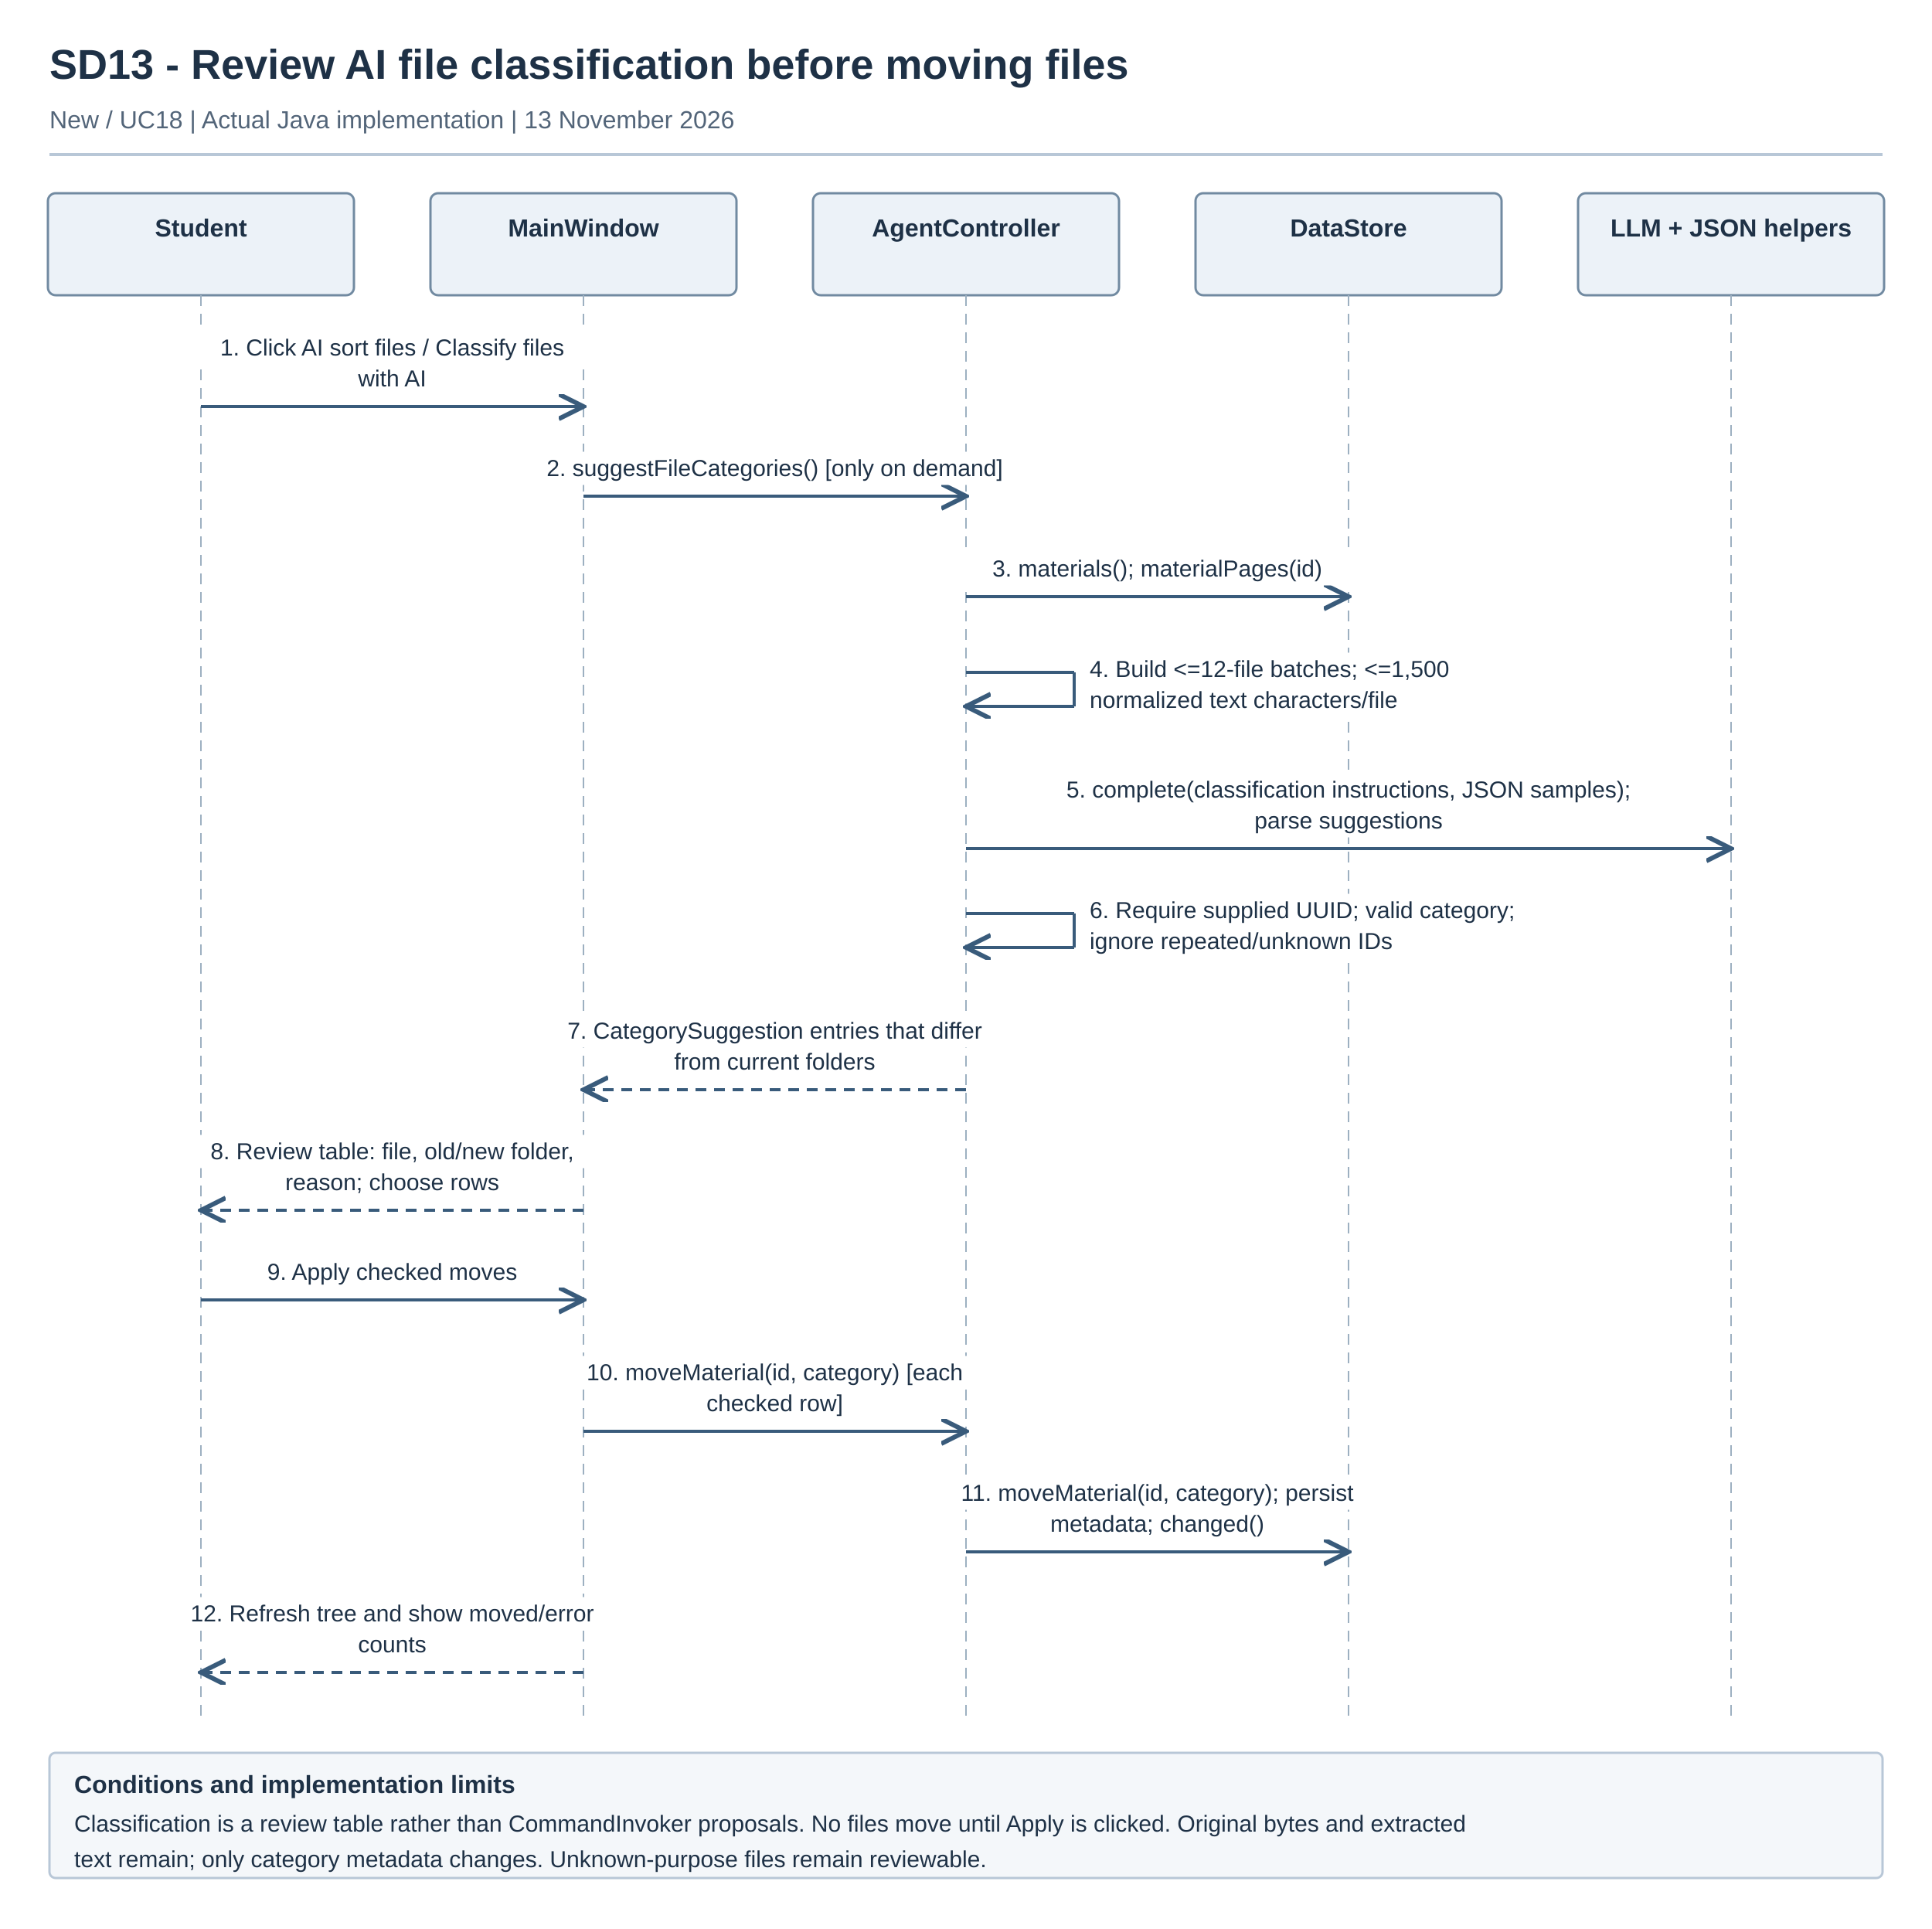
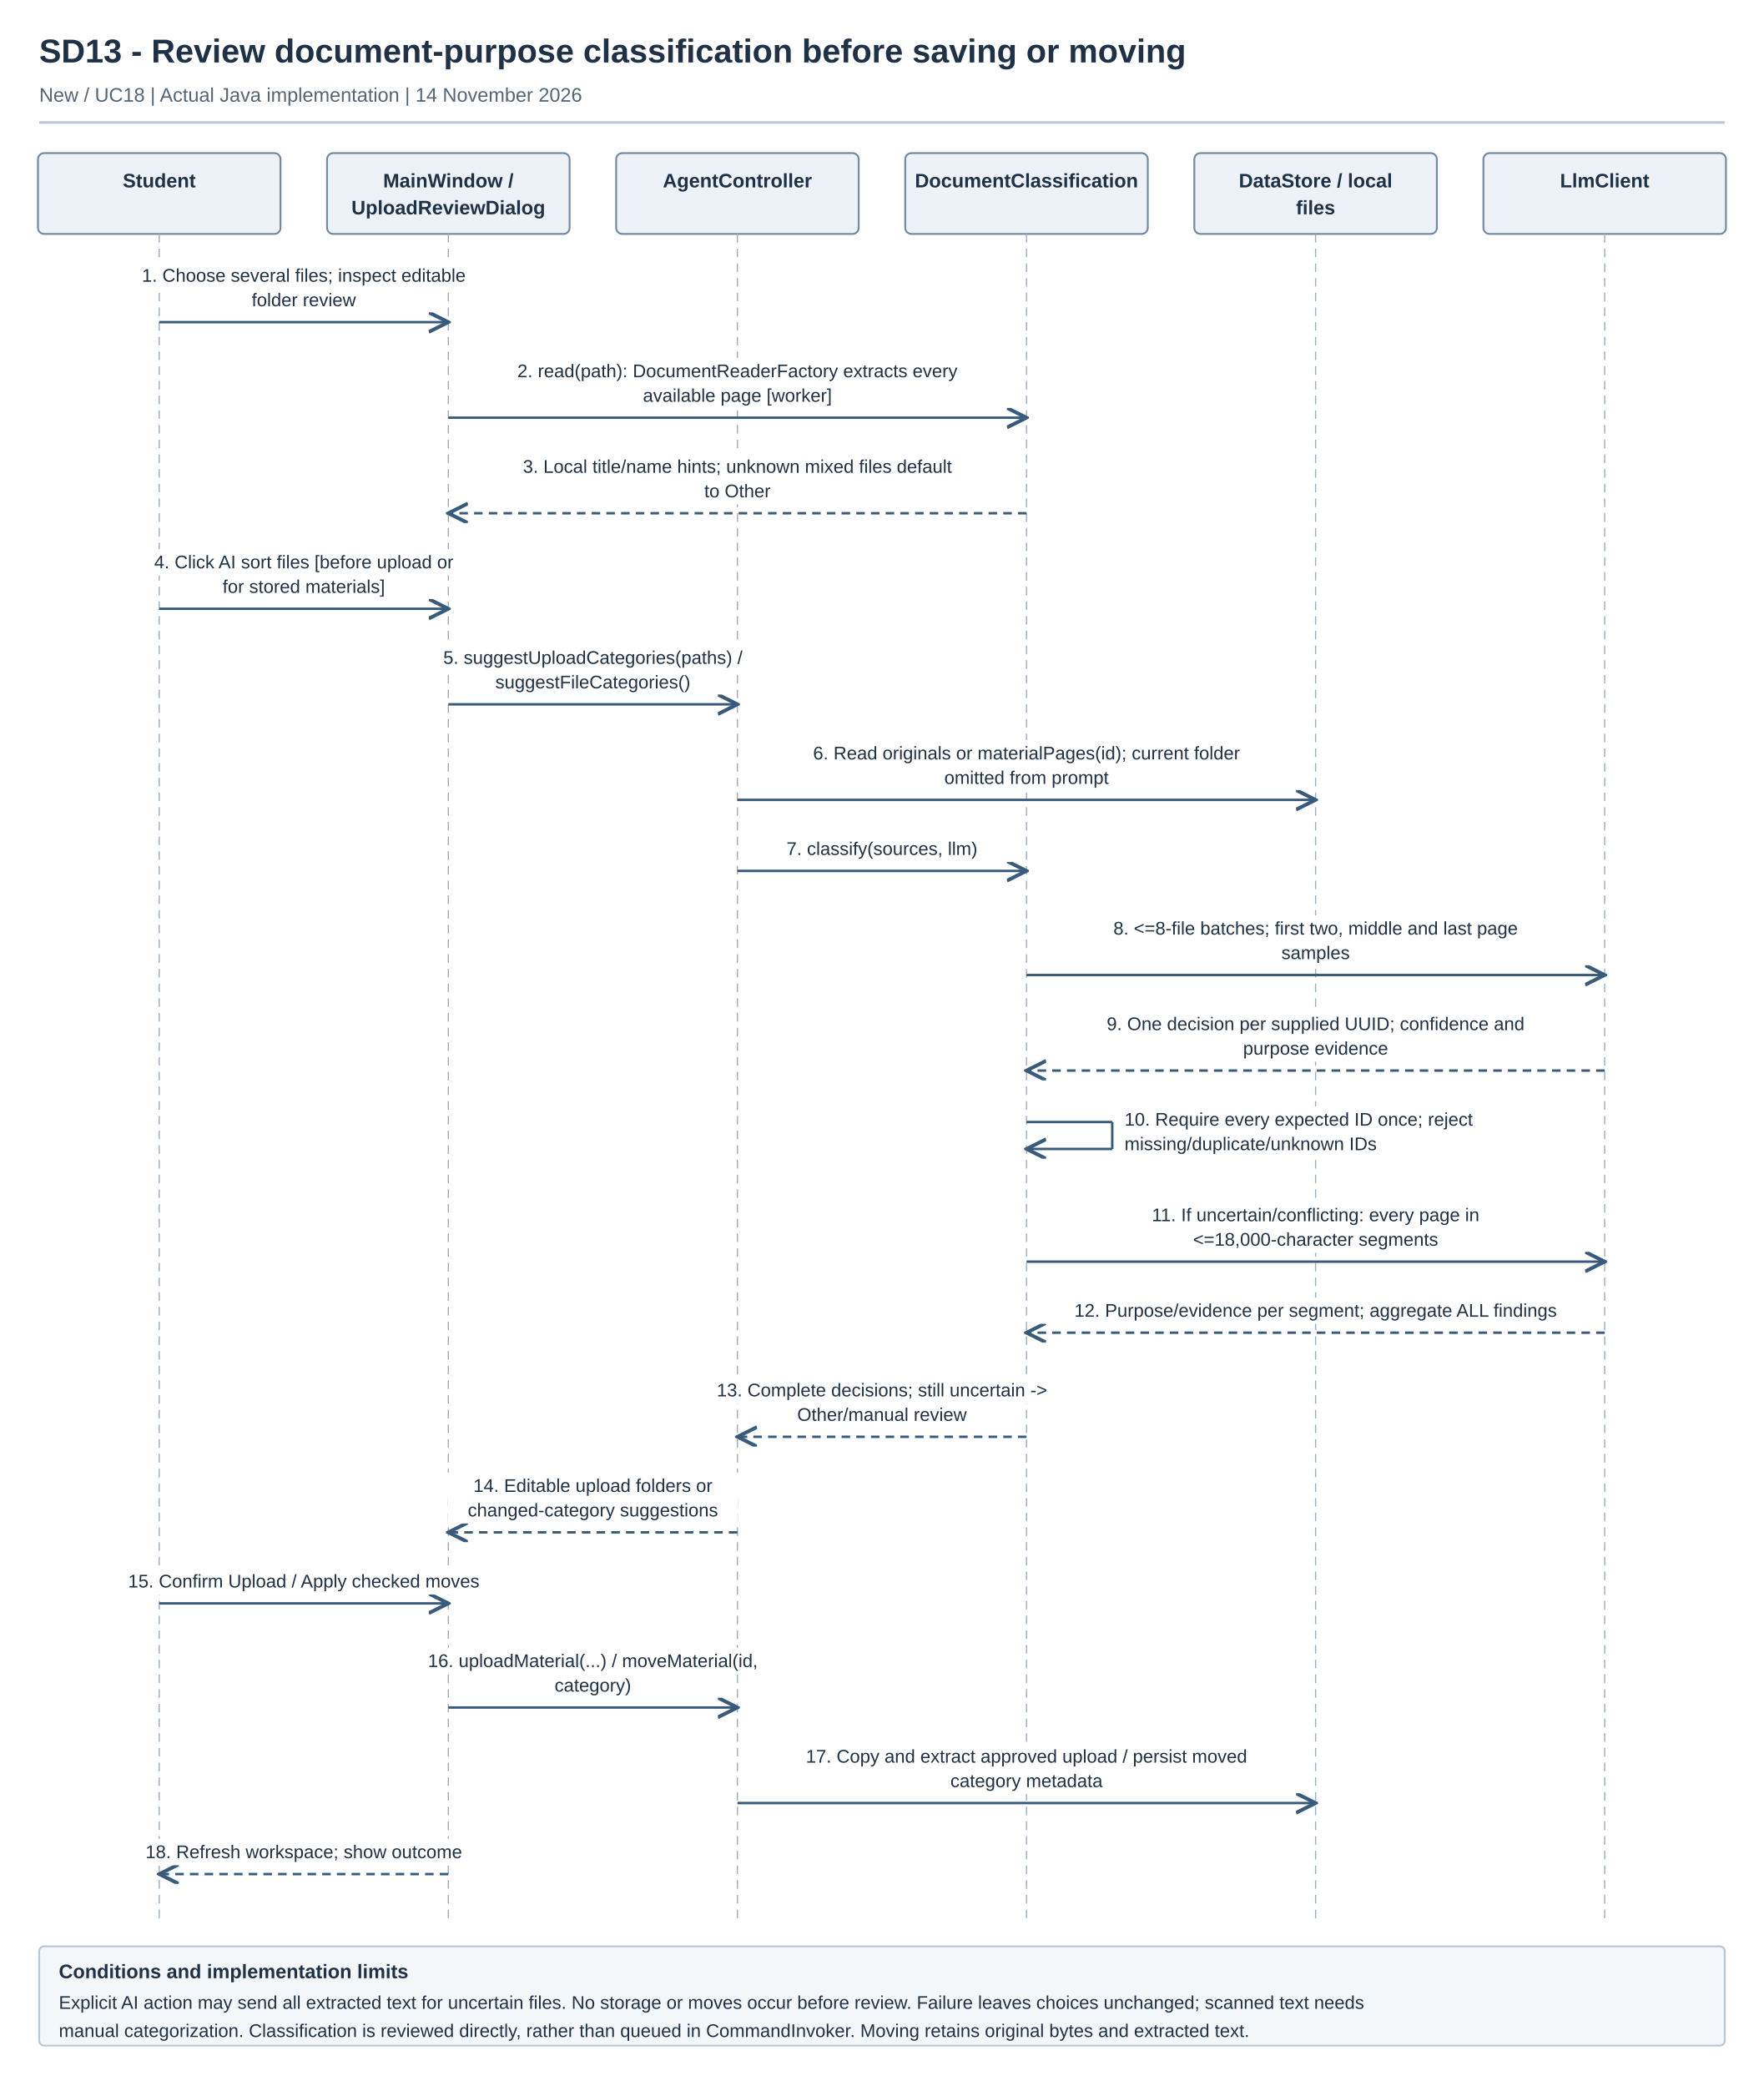
- <svg xmlns="http://www.w3.org/2000/svg" width="1250" height="1248" viewBox="0 0 1250 1248">
+ <svg xmlns="http://www.w3.org/2000/svg" width="1440" height="1703" viewBox="0 0 1440 1703">
  <defs>
    <marker id="arrow" markerWidth="9" markerHeight="9" refX="8" refY="4" orient="auto">
      <path d="M0,0 L8,4 L0,8" fill="none" stroke="#395b7b" stroke-width="1.5" />
    </marker>
  </defs>
-   <rect x="0" y="0" width="1250" height="1248" rx="0" fill="#ffffff" stroke="#ffffff" stroke-width="1.5" />
-   <text x="32" y="51" text-anchor="start" font-family="Segoe UI,Arial,sans-serif" font-size="27" font-weight="700" fill="#1e3146">SD13 - Review AI file classification before moving files</text>
-   <text x="32" y="83" text-anchor="start" font-family="Segoe UI,Arial,sans-serif" font-size="16" font-weight="400" fill="#536579">New / UC18 | Actual Java implementation | 13 November 2026</text>
-   <line x1="32" y1="100" x2="1218" y2="100" stroke="#b8c7d7" stroke-width="2" />
+   <rect x="0" y="0" width="1440" height="1703" rx="0" fill="#ffffff" stroke="#ffffff" stroke-width="1.5" />
+   <text x="32" y="51" text-anchor="start" font-family="Segoe UI,Arial,sans-serif" font-size="27" font-weight="700" fill="#1e3146">SD13 - Review document-purpose classification before saving or moving</text>
+   <text x="32" y="83" text-anchor="start" font-family="Segoe UI,Arial,sans-serif" font-size="16" font-weight="400" fill="#536579">New / UC18 | Actual Java implementation | 14 November 2026</text>
+   <line x1="32" y1="100" x2="1408" y2="100" stroke="#b8c7d7" stroke-width="2" />
  <rect x="31.0" y="125" width="198" height="66" rx="5" fill="#ecf2f8" stroke="#718aa1" stroke-width="1.5" />
  <text x="130.0" y="153" text-anchor="middle" font-family="Segoe UI,Arial,sans-serif" font-size="16" font-weight="700" fill="#1e3146">Student</text>
-   <line x1="130.0" y1="191" x2="130.0" y2="1112" stroke="#9db0c1" stroke-width="1" stroke-dasharray="7 5" />
-   <rect x="278.5" y="125" width="198" height="66" rx="5" fill="#ecf2f8" stroke="#718aa1" stroke-width="1.5" />
-   <text x="377.5" y="153" text-anchor="middle" font-family="Segoe UI,Arial,sans-serif" font-size="16" font-weight="700" fill="#1e3146">MainWindow</text>
-   <line x1="377.5" y1="191" x2="377.5" y2="1112" stroke="#9db0c1" stroke-width="1" stroke-dasharray="7 5" />
-   <rect x="526.0" y="125" width="198" height="66" rx="5" fill="#ecf2f8" stroke="#718aa1" stroke-width="1.5" />
-   <text x="625.0" y="153" text-anchor="middle" font-family="Segoe UI,Arial,sans-serif" font-size="16" font-weight="700" fill="#1e3146">AgentController</text>
-   <line x1="625.0" y1="191" x2="625.0" y2="1112" stroke="#9db0c1" stroke-width="1" stroke-dasharray="7 5" />
-   <rect x="773.5" y="125" width="198" height="66" rx="5" fill="#ecf2f8" stroke="#718aa1" stroke-width="1.5" />
-   <text x="872.5" y="153" text-anchor="middle" font-family="Segoe UI,Arial,sans-serif" font-size="16" font-weight="700" fill="#1e3146">DataStore</text>
-   <line x1="872.5" y1="191" x2="872.5" y2="1112" stroke="#9db0c1" stroke-width="1" stroke-dasharray="7 5" />
-   <rect x="1021.0" y="125" width="198" height="66" rx="5" fill="#ecf2f8" stroke="#718aa1" stroke-width="1.5" />
-   <text x="1120.0" y="153" text-anchor="middle" font-family="Segoe UI,Arial,sans-serif" font-size="16" font-weight="700" fill="#1e3146">LLM + JSON helpers</text>
-   <line x1="1120.0" y1="191" x2="1120.0" y2="1112" stroke="#9db0c1" stroke-width="1" stroke-dasharray="7 5" />
-   <line x1="130.0" y1="263" x2="377.5" y2="263" stroke="#395b7b" stroke-width="2" marker-end="url(#arrow)" />
-   <rect x="90.85" y="215" width="325.8" height="20" rx="0" fill="#ffffff" stroke="#ffffff" stroke-width="1.5" />
-   <text x="253.75" y="230" text-anchor="middle" font-family="Segoe UI,Arial,sans-serif" font-size="15" font-weight="400" fill="#1e3146">1. Click AI sort files / Classify files</text>
-   <rect x="222.05" y="235" width="63.4" height="20" rx="0" fill="#ffffff" stroke="#ffffff" stroke-width="1.5" />
-   <text x="253.75" y="250" text-anchor="middle" font-family="Segoe UI,Arial,sans-serif" font-size="15" font-weight="400" fill="#1e3146">with AI</text>
-   <line x1="377.5" y1="321" x2="625.0" y2="321" stroke="#395b7b" stroke-width="2" marker-end="url(#arrow)" />
-   <rect x="321.95" y="293" width="358.6" height="20" rx="0" fill="#ffffff" stroke="#ffffff" stroke-width="1.5" />
-   <text x="501.25" y="308" text-anchor="middle" font-family="Segoe UI,Arial,sans-serif" font-size="15" font-weight="400" fill="#1e3146">2. suggestFileCategories() [only on demand]</text>
-   <line x1="625.0" y1="386" x2="872.5" y2="386" stroke="#395b7b" stroke-width="2" marker-end="url(#arrow)" />
-   <rect x="610.45" y="358" width="276.6" height="20" rx="0" fill="#ffffff" stroke="#ffffff" stroke-width="1.5" />
-   <text x="748.75" y="373" text-anchor="middle" font-family="Segoe UI,Arial,sans-serif" font-size="15" font-weight="400" fill="#1e3146">3. materials(); materialPages(id)</text>
-   <line x1="625.0" y1="435" x2="695.0" y2="435" stroke="#395b7b" stroke-width="2" />
-   <line x1="695.0" y1="435" x2="695.0" y2="457" stroke="#395b7b" stroke-width="2" />
-   <line x1="695.0" y1="457" x2="625.0" y2="457" stroke="#395b7b" stroke-width="2" marker-end="url(#arrow)" />
-   <rect x="702.0" y="423" width="293.0" height="20" rx="0" fill="#ffffff" stroke="#ffffff" stroke-width="1.5" />
-   <text x="705.0" y="438" text-anchor="start" font-family="Segoe UI,Arial,sans-serif" font-size="15" font-weight="400" fill="#1e3146">4. Build &lt;=12-file batches; &lt;=1,500</text>
-   <rect x="702.0" y="443" width="260.2" height="20" rx="0" fill="#ffffff" stroke="#ffffff" stroke-width="1.5" />
-   <text x="705.0" y="458" text-anchor="start" font-family="Segoe UI,Arial,sans-serif" font-size="15" font-weight="400" fill="#1e3146">normalized text characters/file</text>
-   <line x1="625.0" y1="549" x2="1120.0" y2="549" stroke="#395b7b" stroke-width="2" marker-end="url(#arrow)" />
-   <rect x="644.0" y="501" width="457" height="20" rx="0" fill="#ffffff" stroke="#ffffff" stroke-width="1.5" />
-   <text x="872.5" y="516" text-anchor="middle" font-family="Segoe UI,Arial,sans-serif" font-size="15" font-weight="400" fill="#1e3146">5. complete(classification instructions, JSON samples);</text>
-   <rect x="799.8" y="521" width="145.4" height="20" rx="0" fill="#ffffff" stroke="#ffffff" stroke-width="1.5" />
-   <text x="872.5" y="536" text-anchor="middle" font-family="Segoe UI,Arial,sans-serif" font-size="15" font-weight="400" fill="#1e3146">parse suggestions</text>
-   <line x1="625.0" y1="591" x2="695.0" y2="591" stroke="#395b7b" stroke-width="2" />
-   <line x1="695.0" y1="591" x2="695.0" y2="613" stroke="#395b7b" stroke-width="2" />
-   <line x1="695.0" y1="613" x2="625.0" y2="613" stroke="#395b7b" stroke-width="2" marker-end="url(#arrow)" />
-   <rect x="702.0" y="579" width="342.2" height="20" rx="0" fill="#ffffff" stroke="#ffffff" stroke-width="1.5" />
-   <text x="705.0" y="594" text-anchor="start" font-family="Segoe UI,Arial,sans-serif" font-size="15" font-weight="400" fill="#1e3146">6. Require supplied UUID; valid category;</text>
-   <rect x="702.0" y="599" width="227.4" height="20" rx="0" fill="#ffffff" stroke="#ffffff" stroke-width="1.5" />
-   <text x="705.0" y="614" text-anchor="start" font-family="Segoe UI,Arial,sans-serif" font-size="15" font-weight="400" fill="#1e3146">ignore repeated/unknown IDs</text>
-   <line x1="625.0" y1="705" x2="377.5" y2="705" stroke="#395b7b" stroke-width="2" stroke-dasharray="7 5" marker-end="url(#arrow)" />
-   <rect x="330.15" y="657" width="342.2" height="20" rx="0" fill="#ffffff" stroke="#ffffff" stroke-width="1.5" />
-   <text x="501.25" y="672" text-anchor="middle" font-family="Segoe UI,Arial,sans-serif" font-size="15" font-weight="400" fill="#1e3146">7. CategorySuggestion entries that differ</text>
-   <rect x="416.25" y="677" width="170.0" height="20" rx="0" fill="#ffffff" stroke="#ffffff" stroke-width="1.5" />
-   <text x="501.25" y="692" text-anchor="middle" font-family="Segoe UI,Arial,sans-serif" font-size="15" font-weight="400" fill="#1e3146">from current folders</text>
-   <line x1="377.5" y1="783" x2="130.0" y2="783" stroke="#395b7b" stroke-width="2" stroke-dasharray="7 5" marker-end="url(#arrow)" />
-   <rect x="94.95" y="735" width="317.6" height="20" rx="0" fill="#ffffff" stroke="#ffffff" stroke-width="1.5" />
-   <text x="253.75" y="750" text-anchor="middle" font-family="Segoe UI,Arial,sans-serif" font-size="15" font-weight="400" fill="#1e3146">8. Review table: file, old/new folder,</text>
-   <rect x="172.85" y="755" width="161.8" height="20" rx="0" fill="#ffffff" stroke="#ffffff" stroke-width="1.5" />
-   <text x="253.75" y="770" text-anchor="middle" font-family="Segoe UI,Arial,sans-serif" font-size="15" font-weight="400" fill="#1e3146">reason; choose rows</text>
-   <line x1="130.0" y1="841" x2="377.5" y2="841" stroke="#395b7b" stroke-width="2" marker-end="url(#arrow)" />
-   <rect x="160.55" y="813" width="186.4" height="20" rx="0" fill="#ffffff" stroke="#ffffff" stroke-width="1.5" />
-   <text x="253.75" y="828" text-anchor="middle" font-family="Segoe UI,Arial,sans-serif" font-size="15" font-weight="400" fill="#1e3146">9. Apply checked moves</text>
-   <line x1="377.5" y1="926" x2="625.0" y2="926" stroke="#395b7b" stroke-width="2" marker-end="url(#arrow)" />
-   <rect x="350.65" y="878" width="301.2" height="20" rx="0" fill="#ffffff" stroke="#ffffff" stroke-width="1.5" />
-   <text x="501.25" y="893" text-anchor="middle" font-family="Segoe UI,Arial,sans-serif" font-size="15" font-weight="400" fill="#1e3146">10. moveMaterial(id, category) [each</text>
-   <rect x="449.05" y="898" width="104.4" height="20" rx="0" fill="#ffffff" stroke="#ffffff" stroke-width="1.5" />
-   <text x="501.25" y="913" text-anchor="middle" font-family="Segoe UI,Arial,sans-serif" font-size="15" font-weight="400" fill="#1e3146">checked row]</text>
-   <line x1="625.0" y1="1004" x2="872.5" y2="1004" stroke="#395b7b" stroke-width="2" marker-end="url(#arrow)" />
-   <rect x="585.85" y="956" width="325.8" height="20" rx="0" fill="#ffffff" stroke="#ffffff" stroke-width="1.5" />
-   <text x="748.75" y="971" text-anchor="middle" font-family="Segoe UI,Arial,sans-serif" font-size="15" font-weight="400" fill="#1e3146">11. moveMaterial(id, category); persist</text>
-   <rect x="667.85" y="976" width="161.8" height="20" rx="0" fill="#ffffff" stroke="#ffffff" stroke-width="1.5" />
-   <text x="748.75" y="991" text-anchor="middle" font-family="Segoe UI,Arial,sans-serif" font-size="15" font-weight="400" fill="#1e3146">metadata; changed()</text>
-   <line x1="377.5" y1="1082" x2="130.0" y2="1082" stroke="#395b7b" stroke-width="2" stroke-dasharray="7 5" marker-end="url(#arrow)" />
-   <rect x="99.05" y="1034" width="309.4" height="20" rx="0" fill="#ffffff" stroke="#ffffff" stroke-width="1.5" />
-   <text x="253.75" y="1049" text-anchor="middle" font-family="Segoe UI,Arial,sans-serif" font-size="15" font-weight="400" fill="#1e3146">12. Refresh tree and show moved/error</text>
-   <rect x="226.15" y="1054" width="55.2" height="20" rx="0" fill="#ffffff" stroke="#ffffff" stroke-width="1.5" />
-   <text x="253.75" y="1069" text-anchor="middle" font-family="Segoe UI,Arial,sans-serif" font-size="15" font-weight="400" fill="#1e3146">counts</text>
-   <rect x="32" y="1134" width="1186" height="81" rx="4" fill="#f4f7fa" stroke="#b8c7d7" stroke-width="1.5" />
-   <text x="48" y="1160" text-anchor="start" font-family="Segoe UI,Arial,sans-serif" font-size="16" font-weight="700" fill="#1e3146">Conditions and implementation limits</text>
-   <text x="48" y="1185" text-anchor="start" font-family="Segoe UI,Arial,sans-serif" font-size="15" font-weight="400" fill="#1e3146">Classification is a review table rather than CommandInvoker proposals. No files move until Apply is clicked. Original bytes and extracted</text>
-   <text x="48" y="1208" text-anchor="start" font-family="Segoe UI,Arial,sans-serif" font-size="15" font-weight="400" fill="#1e3146">text remain; only category metadata changes. Unknown-purpose files remain reviewable.</text>
+   <line x1="130.0" y1="191" x2="130.0" y2="1567" stroke="#9db0c1" stroke-width="1" stroke-dasharray="7 5" />
+   <rect x="267.0" y="125" width="198" height="66" rx="5" fill="#ecf2f8" stroke="#718aa1" stroke-width="1.5" />
+   <text x="366.0" y="153" text-anchor="middle" font-family="Segoe UI,Arial,sans-serif" font-size="16" font-weight="700" fill="#1e3146">MainWindow /</text>
+   <text x="366.0" y="175" text-anchor="middle" font-family="Segoe UI,Arial,sans-serif" font-size="16" font-weight="700" fill="#1e3146">UploadReviewDialog</text>
+   <line x1="366.0" y1="191" x2="366.0" y2="1567" stroke="#9db0c1" stroke-width="1" stroke-dasharray="7 5" />
+   <rect x="503.0" y="125" width="198" height="66" rx="5" fill="#ecf2f8" stroke="#718aa1" stroke-width="1.5" />
+   <text x="602.0" y="153" text-anchor="middle" font-family="Segoe UI,Arial,sans-serif" font-size="16" font-weight="700" fill="#1e3146">AgentController</text>
+   <line x1="602.0" y1="191" x2="602.0" y2="1567" stroke="#9db0c1" stroke-width="1" stroke-dasharray="7 5" />
+   <rect x="739.0" y="125" width="198" height="66" rx="5" fill="#ecf2f8" stroke="#718aa1" stroke-width="1.5" />
+   <text x="838.0" y="153" text-anchor="middle" font-family="Segoe UI,Arial,sans-serif" font-size="16" font-weight="700" fill="#1e3146">DocumentClassification</text>
+   <line x1="838.0" y1="191" x2="838.0" y2="1567" stroke="#9db0c1" stroke-width="1" stroke-dasharray="7 5" />
+   <rect x="975.0" y="125" width="198" height="66" rx="5" fill="#ecf2f8" stroke="#718aa1" stroke-width="1.5" />
+   <text x="1074.0" y="153" text-anchor="middle" font-family="Segoe UI,Arial,sans-serif" font-size="16" font-weight="700" fill="#1e3146">DataStore / local</text>
+   <text x="1074.0" y="175" text-anchor="middle" font-family="Segoe UI,Arial,sans-serif" font-size="16" font-weight="700" fill="#1e3146">files</text>
+   <line x1="1074.0" y1="191" x2="1074.0" y2="1567" stroke="#9db0c1" stroke-width="1" stroke-dasharray="7 5" />
+   <rect x="1211.0" y="125" width="198" height="66" rx="5" fill="#ecf2f8" stroke="#718aa1" stroke-width="1.5" />
+   <text x="1310.0" y="153" text-anchor="middle" font-family="Segoe UI,Arial,sans-serif" font-size="16" font-weight="700" fill="#1e3146">LlmClient</text>
+   <line x1="1310.0" y1="191" x2="1310.0" y2="1567" stroke="#9db0c1" stroke-width="1" stroke-dasharray="7 5" />
+   <line x1="130.0" y1="263" x2="366.0" y2="263" stroke="#395b7b" stroke-width="2" marker-end="url(#arrow)" />
+   <rect x="76.9" y="215" width="342.2" height="20" rx="0" fill="#ffffff" stroke="#ffffff" stroke-width="1.5" />
+   <text x="248.0" y="230" text-anchor="middle" font-family="Segoe UI,Arial,sans-serif" font-size="15" font-weight="400" fill="#1e3146">1. Choose several files; inspect editable</text>
+   <rect x="191.7" y="235" width="112.6" height="20" rx="0" fill="#ffffff" stroke="#ffffff" stroke-width="1.5" />
+   <text x="248.0" y="250" text-anchor="middle" font-family="Segoe UI,Arial,sans-serif" font-size="15" font-weight="400" fill="#1e3146">folder review</text>
+   <line x1="366.0" y1="341" x2="838.0" y2="341" stroke="#395b7b" stroke-width="2" marker-end="url(#arrow)" />
+   <rect x="389.9" y="293" width="424.2" height="20" rx="0" fill="#ffffff" stroke="#ffffff" stroke-width="1.5" />
+   <text x="602.0" y="308" text-anchor="middle" font-family="Segoe UI,Arial,sans-serif" font-size="15" font-weight="400" fill="#1e3146">2. read(path): DocumentReaderFactory extracts every</text>
+   <rect x="504.7" y="313" width="194.6" height="20" rx="0" fill="#ffffff" stroke="#ffffff" stroke-width="1.5" />
+   <text x="602.0" y="328" text-anchor="middle" font-family="Segoe UI,Arial,sans-serif" font-size="15" font-weight="400" fill="#1e3146">available page [worker]</text>
+   <line x1="838.0" y1="419" x2="366.0" y2="419" stroke="#395b7b" stroke-width="2" stroke-dasharray="7 5" marker-end="url(#arrow)" />
+   <rect x="377.6" y="371" width="448.8" height="20" rx="0" fill="#ffffff" stroke="#ffffff" stroke-width="1.5" />
+   <text x="602.0" y="386" text-anchor="middle" font-family="Segoe UI,Arial,sans-serif" font-size="15" font-weight="400" fill="#1e3146">3. Local title/name hints; unknown mixed files default</text>
+   <rect x="566.2" y="391" width="71.6" height="20" rx="0" fill="#ffffff" stroke="#ffffff" stroke-width="1.5" />
+   <text x="602.0" y="406" text-anchor="middle" font-family="Segoe UI,Arial,sans-serif" font-size="15" font-weight="400" fill="#1e3146">to Other</text>
+   <line x1="130.0" y1="497" x2="366.0" y2="497" stroke="#395b7b" stroke-width="2" marker-end="url(#arrow)" />
+   <rect x="81.0" y="449" width="334.0" height="20" rx="0" fill="#ffffff" stroke="#ffffff" stroke-width="1.5" />
+   <text x="248.0" y="464" text-anchor="middle" font-family="Segoe UI,Arial,sans-serif" font-size="15" font-weight="400" fill="#1e3146">4. Click AI sort files [before upload or</text>
+   <rect x="158.9" y="469" width="178.2" height="20" rx="0" fill="#ffffff" stroke="#ffffff" stroke-width="1.5" />
+   <text x="248.0" y="484" text-anchor="middle" font-family="Segoe UI,Arial,sans-serif" font-size="15" font-weight="400" fill="#1e3146">for stored materials]</text>
+   <line x1="366.0" y1="575" x2="602.0" y2="575" stroke="#395b7b" stroke-width="2" marker-end="url(#arrow)" />
+   <rect x="337.5" y="527" width="293.0" height="20" rx="0" fill="#ffffff" stroke="#ffffff" stroke-width="1.5" />
+   <text x="484.0" y="542" text-anchor="middle" font-family="Segoe UI,Arial,sans-serif" font-size="15" font-weight="400" fill="#1e3146">5. suggestUploadCategories(paths) /</text>
+   <rect x="386.7" y="547" width="194.6" height="20" rx="0" fill="#ffffff" stroke="#ffffff" stroke-width="1.5" />
+   <text x="484.0" y="562" text-anchor="middle" font-family="Segoe UI,Arial,sans-serif" font-size="15" font-weight="400" fill="#1e3146">suggestFileCategories()</text>
+   <line x1="602.0" y1="653" x2="1074.0" y2="653" stroke="#395b7b" stroke-width="2" marker-end="url(#arrow)" />
+   <rect x="613.6" y="605" width="448.8" height="20" rx="0" fill="#ffffff" stroke="#ffffff" stroke-width="1.5" />
+   <text x="838.0" y="620" text-anchor="middle" font-family="Segoe UI,Arial,sans-serif" font-size="15" font-weight="400" fill="#1e3146">6. Read originals or materialPages(id); current folder</text>
+   <rect x="757.1" y="625" width="161.8" height="20" rx="0" fill="#ffffff" stroke="#ffffff" stroke-width="1.5" />
+   <text x="838.0" y="640" text-anchor="middle" font-family="Segoe UI,Arial,sans-serif" font-size="15" font-weight="400" fill="#1e3146">omitted from prompt</text>
+   <line x1="602.0" y1="711" x2="838.0" y2="711" stroke="#395b7b" stroke-width="2" marker-end="url(#arrow)" />
+   <rect x="614.5" y="683" width="211" height="20" rx="0" fill="#ffffff" stroke="#ffffff" stroke-width="1.5" />
+   <text x="720.0" y="698" text-anchor="middle" font-family="Segoe UI,Arial,sans-serif" font-size="15" font-weight="400" fill="#1e3146">7. classify(sources, llm)</text>
+   <line x1="838.0" y1="796" x2="1310.0" y2="796" stroke="#395b7b" stroke-width="2" marker-end="url(#arrow)" />
+   <rect x="857.8" y="748" width="432.4" height="20" rx="0" fill="#ffffff" stroke="#ffffff" stroke-width="1.5" />
+   <text x="1074.0" y="763" text-anchor="middle" font-family="Segoe UI,Arial,sans-serif" font-size="15" font-weight="400" fill="#1e3146">8. &lt;=8-file batches; first two, middle and last page</text>
+   <rect x="1042.3" y="768" width="63.4" height="20" rx="0" fill="#ffffff" stroke="#ffffff" stroke-width="1.5" />
+   <text x="1074.0" y="783" text-anchor="middle" font-family="Segoe UI,Arial,sans-serif" font-size="15" font-weight="400" fill="#1e3146">samples</text>
+   <line x1="1310.0" y1="874" x2="838.0" y2="874" stroke="#395b7b" stroke-width="2" stroke-dasharray="7 5" marker-end="url(#arrow)" />
+   <rect x="870.1" y="826" width="407.8" height="20" rx="0" fill="#ffffff" stroke="#ffffff" stroke-width="1.5" />
+   <text x="1074.0" y="841" text-anchor="middle" font-family="Segoe UI,Arial,sans-serif" font-size="15" font-weight="400" fill="#1e3146">9. One decision per supplied UUID; confidence and</text>
+   <rect x="1005.4" y="846" width="137.2" height="20" rx="0" fill="#ffffff" stroke="#ffffff" stroke-width="1.5" />
+   <text x="1074.0" y="861" text-anchor="middle" font-family="Segoe UI,Arial,sans-serif" font-size="15" font-weight="400" fill="#1e3146">purpose evidence</text>
+   <line x1="838.0" y1="916" x2="908.0" y2="916" stroke="#395b7b" stroke-width="2" />
+   <line x1="908.0" y1="916" x2="908.0" y2="938" stroke="#395b7b" stroke-width="2" />
+   <line x1="908.0" y1="938" x2="838.0" y2="938" stroke="#395b7b" stroke-width="2" marker-end="url(#arrow)" />
+   <rect x="915.0" y="904" width="350.4" height="20" rx="0" fill="#ffffff" stroke="#ffffff" stroke-width="1.5" />
+   <text x="918.0" y="919" text-anchor="start" font-family="Segoe UI,Arial,sans-serif" font-size="15" font-weight="400" fill="#1e3146">10. Require every expected ID once; reject</text>
+   <rect x="915.0" y="924" width="243.8" height="20" rx="0" fill="#ffffff" stroke="#ffffff" stroke-width="1.5" />
+   <text x="918.0" y="939" text-anchor="start" font-family="Segoe UI,Arial,sans-serif" font-size="15" font-weight="400" fill="#1e3146">missing/duplicate/unknown IDs</text>
+   <line x1="838.0" y1="1030" x2="1310.0" y2="1030" stroke="#395b7b" stroke-width="2" marker-end="url(#arrow)" />
+   <rect x="894.7" y="982" width="358.6" height="20" rx="0" fill="#ffffff" stroke="#ffffff" stroke-width="1.5" />
+   <text x="1074.0" y="997" text-anchor="middle" font-family="Segoe UI,Arial,sans-serif" font-size="15" font-weight="400" fill="#1e3146">11. If uncertain/conflicting: every page in</text>
+   <rect x="960.3" y="1002" width="227.4" height="20" rx="0" fill="#ffffff" stroke="#ffffff" stroke-width="1.5" />
+   <text x="1074.0" y="1017" text-anchor="middle" font-family="Segoe UI,Arial,sans-serif" font-size="15" font-weight="400" fill="#1e3146">&lt;=18,000-character segments</text>
+   <line x1="1310.0" y1="1088" x2="838.0" y2="1088" stroke="#395b7b" stroke-width="2" stroke-dasharray="7 5" marker-end="url(#arrow)" />
+   <rect x="841.4" y="1060" width="465.2" height="20" rx="0" fill="#ffffff" stroke="#ffffff" stroke-width="1.5" />
+   <text x="1074.0" y="1075" text-anchor="middle" font-family="Segoe UI,Arial,sans-serif" font-size="15" font-weight="400" fill="#1e3146">12. Purpose/evidence per segment; aggregate ALL findings</text>
+   <line x1="838.0" y1="1173" x2="602.0" y2="1173" stroke="#395b7b" stroke-width="2" stroke-dasharray="7 5" marker-end="url(#arrow)" />
+   <rect x="544.8" y="1125" width="350.4" height="20" rx="0" fill="#ffffff" stroke="#ffffff" stroke-width="1.5" />
+   <text x="720.0" y="1140" text-anchor="middle" font-family="Segoe UI,Arial,sans-serif" font-size="15" font-weight="400" fill="#1e3146">13. Complete decisions; still uncertain -&gt;</text>
+   <rect x="639.1" y="1145" width="161.8" height="20" rx="0" fill="#ffffff" stroke="#ffffff" stroke-width="1.5" />
+   <text x="720.0" y="1160" text-anchor="middle" font-family="Segoe UI,Arial,sans-serif" font-size="15" font-weight="400" fill="#1e3146">Other/manual review</text>
+   <line x1="602.0" y1="1251" x2="366.0" y2="1251" stroke="#395b7b" stroke-width="2" stroke-dasharray="7 5" marker-end="url(#arrow)" />
+   <rect x="358.0" y="1203" width="252" height="20" rx="0" fill="#ffffff" stroke="#ffffff" stroke-width="1.5" />
+   <text x="484.0" y="1218" text-anchor="middle" font-family="Segoe UI,Arial,sans-serif" font-size="15" font-weight="400" fill="#1e3146">14. Editable upload folders or</text>
+   <rect x="366.2" y="1223" width="235.6" height="20" rx="0" fill="#ffffff" stroke="#ffffff" stroke-width="1.5" />
+   <text x="484.0" y="1238" text-anchor="middle" font-family="Segoe UI,Arial,sans-serif" font-size="15" font-weight="400" fill="#1e3146">changed-category suggestions</text>
+   <line x1="130.0" y1="1309" x2="366.0" y2="1309" stroke="#395b7b" stroke-width="2" marker-end="url(#arrow)" />
+   <rect x="81.0" y="1281" width="334.0" height="20" rx="0" fill="#ffffff" stroke="#ffffff" stroke-width="1.5" />
+   <text x="248.0" y="1296" text-anchor="middle" font-family="Segoe UI,Arial,sans-serif" font-size="15" font-weight="400" fill="#1e3146">15. Confirm Upload / Apply checked moves</text>
+   <line x1="366.0" y1="1394" x2="602.0" y2="1394" stroke="#395b7b" stroke-width="2" marker-end="url(#arrow)" />
+   <rect x="308.8" y="1346" width="350.4" height="20" rx="0" fill="#ffffff" stroke="#ffffff" stroke-width="1.5" />
+   <text x="484.0" y="1361" text-anchor="middle" font-family="Segoe UI,Arial,sans-serif" font-size="15" font-weight="400" fill="#1e3146">16. uploadMaterial(...) / moveMaterial(id,</text>
+   <rect x="444.1" y="1366" width="79.8" height="20" rx="0" fill="#ffffff" stroke="#ffffff" stroke-width="1.5" />
+   <text x="484.0" y="1381" text-anchor="middle" font-family="Segoe UI,Arial,sans-serif" font-size="15" font-weight="400" fill="#1e3146">category)</text>
+   <line x1="602.0" y1="1472" x2="1074.0" y2="1472" stroke="#395b7b" stroke-width="2" marker-end="url(#arrow)" />
+   <rect x="621.8" y="1424" width="432.4" height="20" rx="0" fill="#ffffff" stroke="#ffffff" stroke-width="1.5" />
+   <text x="838.0" y="1439" text-anchor="middle" font-family="Segoe UI,Arial,sans-serif" font-size="15" font-weight="400" fill="#1e3146">17. Copy and extract approved upload / persist moved</text>
+   <rect x="765.3" y="1444" width="145.4" height="20" rx="0" fill="#ffffff" stroke="#ffffff" stroke-width="1.5" />
+   <text x="838.0" y="1459" text-anchor="middle" font-family="Segoe UI,Arial,sans-serif" font-size="15" font-weight="400" fill="#1e3146">category metadata</text>
+   <line x1="366.0" y1="1530" x2="130.0" y2="1530" stroke="#395b7b" stroke-width="2" stroke-dasharray="7 5" marker-end="url(#arrow)" />
+   <rect x="101.5" y="1502" width="293.0" height="20" rx="0" fill="#ffffff" stroke="#ffffff" stroke-width="1.5" />
+   <text x="248.0" y="1517" text-anchor="middle" font-family="Segoe UI,Arial,sans-serif" font-size="15" font-weight="400" fill="#1e3146">18. Refresh workspace; show outcome</text>
+   <rect x="32" y="1589" width="1376" height="81" rx="4" fill="#f4f7fa" stroke="#b8c7d7" stroke-width="1.5" />
+   <text x="48" y="1615" text-anchor="start" font-family="Segoe UI,Arial,sans-serif" font-size="16" font-weight="700" fill="#1e3146">Conditions and implementation limits</text>
+   <text x="48" y="1640" text-anchor="start" font-family="Segoe UI,Arial,sans-serif" font-size="15" font-weight="400" fill="#1e3146">Explicit AI action may send all extracted text for uncertain files. No storage or moves occur before review. Failure leaves choices unchanged; scanned text needs</text>
+   <text x="48" y="1663" text-anchor="start" font-family="Segoe UI,Arial,sans-serif" font-size="15" font-weight="400" fill="#1e3146">manual categorization. Classification is reviewed directly, rather than queued in CommandInvoker. Moving retains original bytes and extracted text.</text>
</svg>
